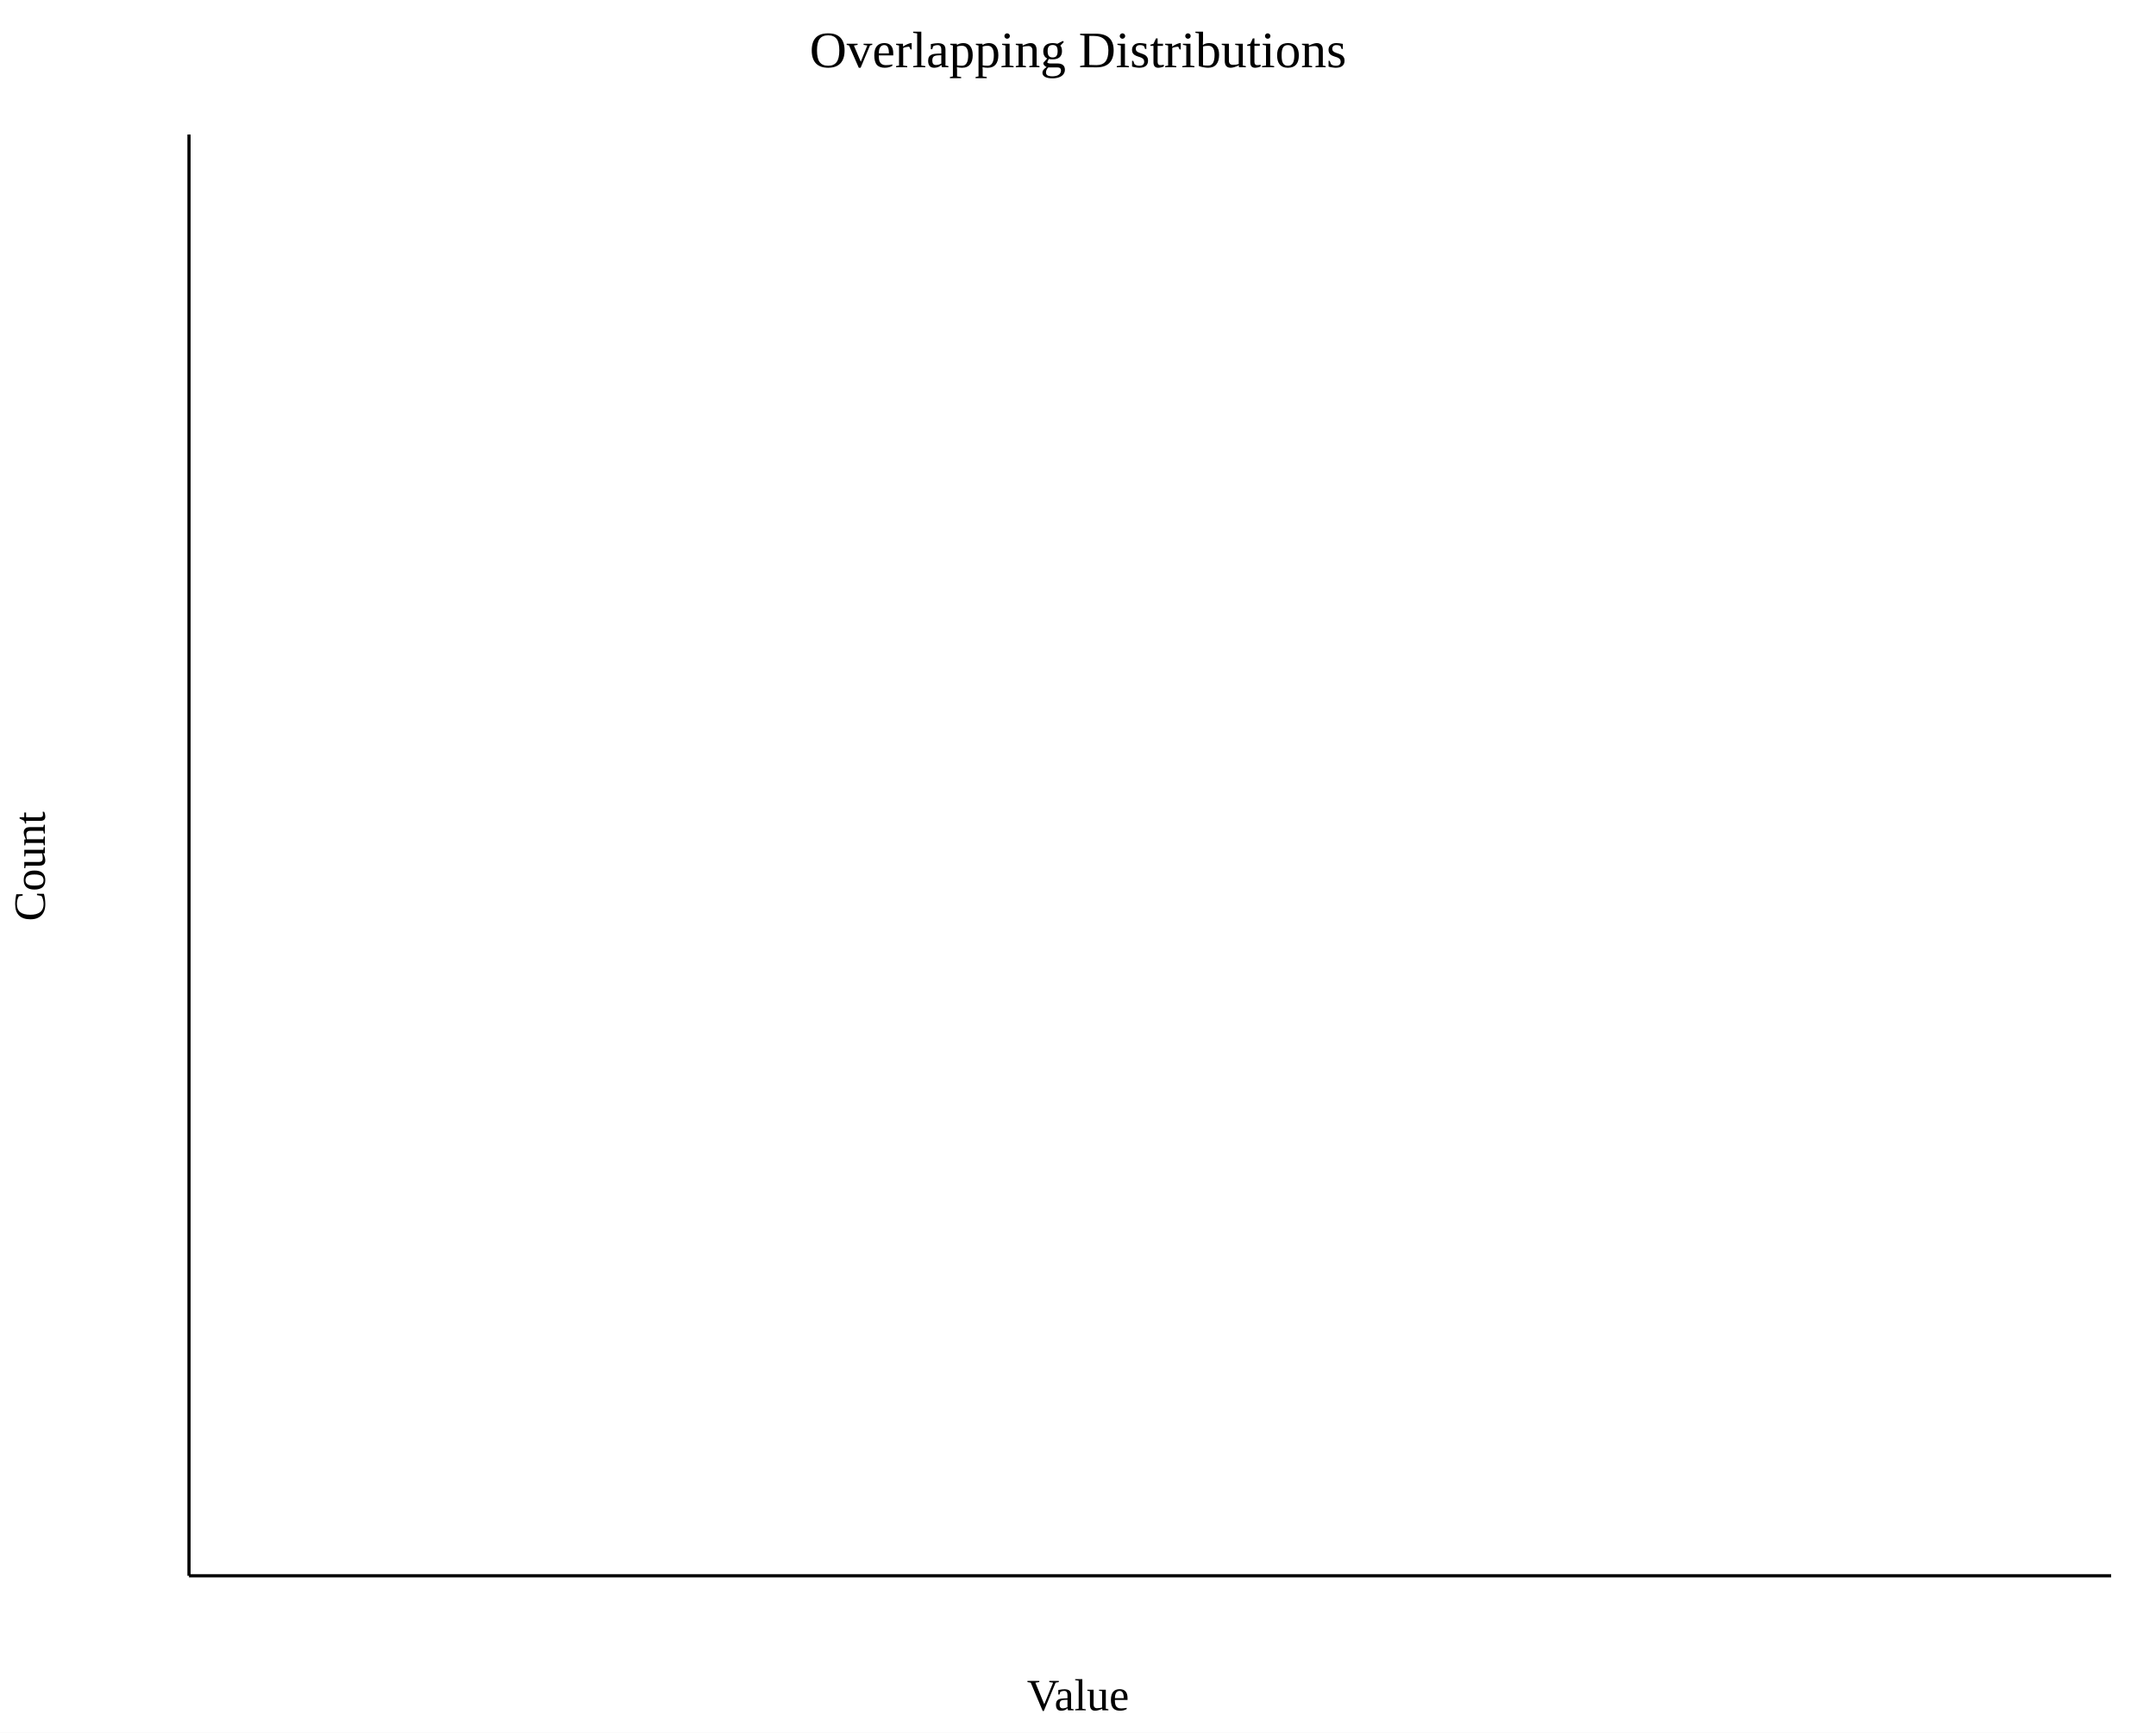
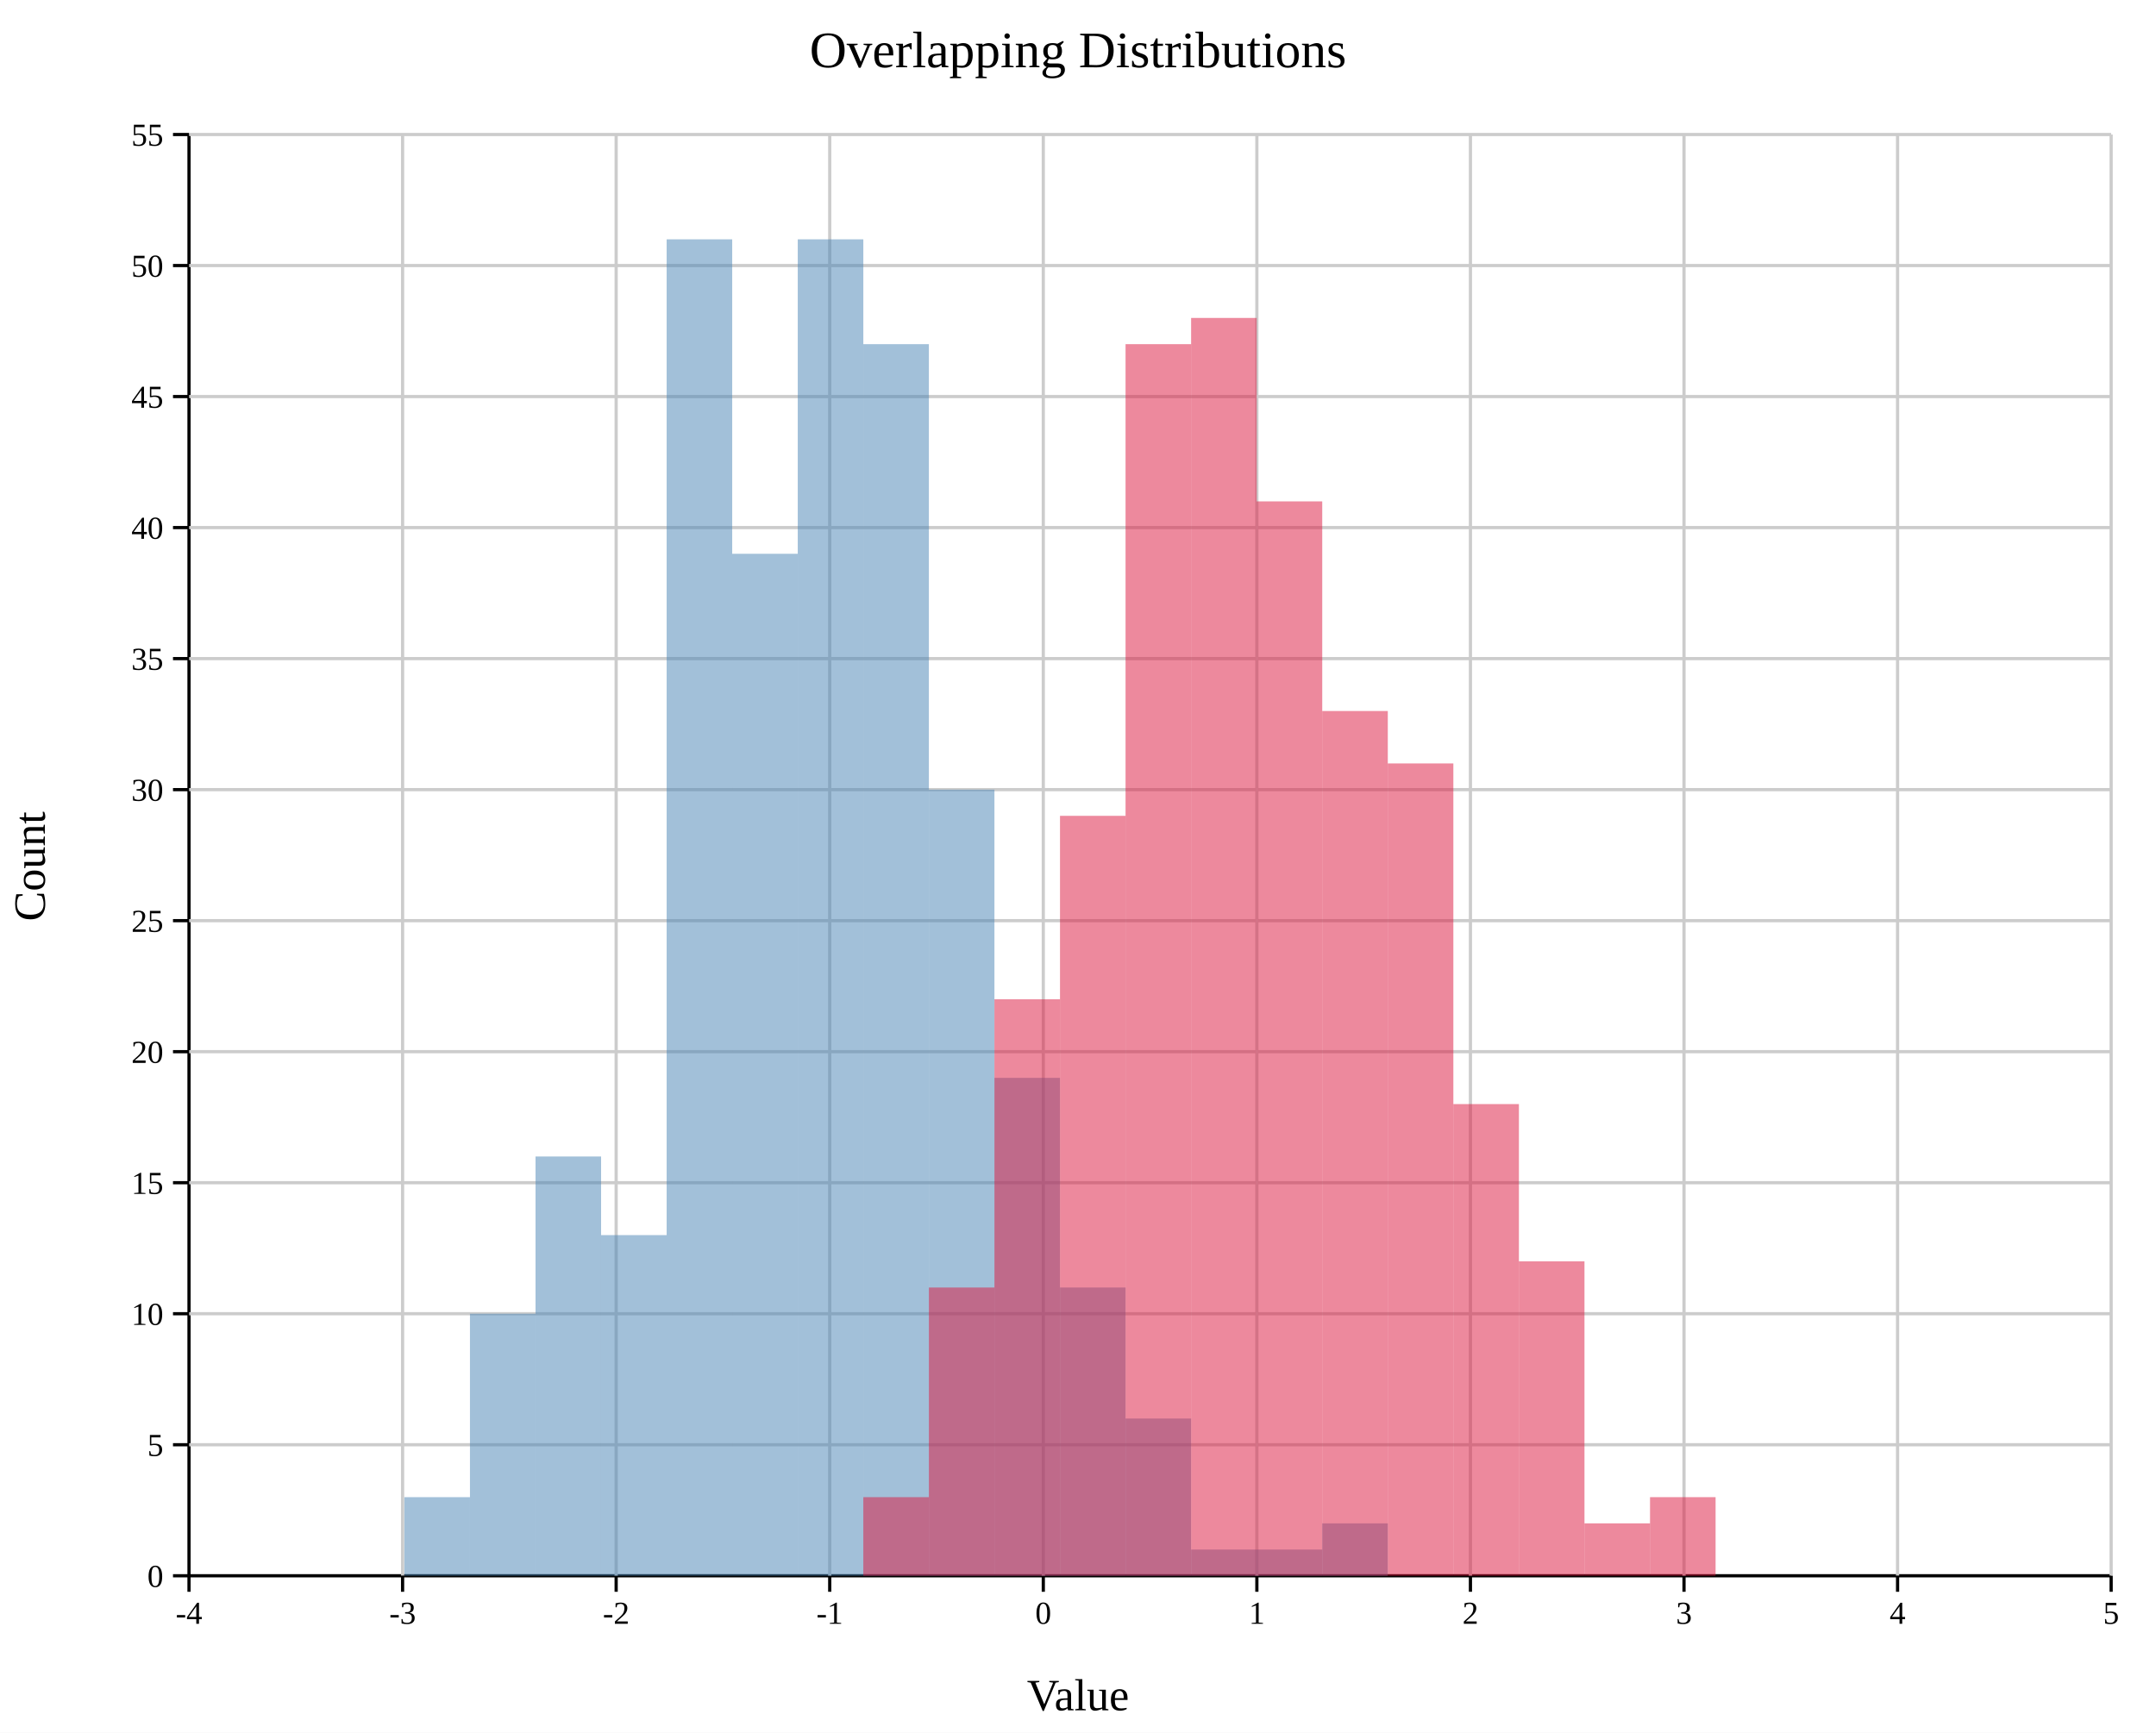
<svg xmlns="http://www.w3.org/2000/svg" width="673" height="541" fill="black">
  <rect width="100%" height="100%" fill="white" />
  <line x1="59" y1="492" x2="659" y2="492" stroke="black" stroke-width="1" />
  <line x1="59" y1="42" x2="59" y2="492" stroke="black" stroke-width="1" />
+   <line x1="125.667" y1="42" x2="125.667" y2="492" stroke="#ccc" stroke-width="1" />
+   <line x1="192.333" y1="42" x2="192.333" y2="492" stroke="#ccc" stroke-width="1" />
+   <line x1="259" y1="42" x2="259" y2="492" stroke="#ccc" stroke-width="1" />
+   <line x1="325.667" y1="42" x2="325.667" y2="492" stroke="#ccc" stroke-width="1" />
+   <line x1="392.333" y1="42" x2="392.333" y2="492" stroke="#ccc" stroke-width="1" />
+   <line x1="459" y1="42" x2="459" y2="492" stroke="#ccc" stroke-width="1" />
+   <line x1="525.667" y1="42" x2="525.667" y2="492" stroke="#ccc" stroke-width="1" />
+   <line x1="592.333" y1="42" x2="592.333" y2="492" stroke="#ccc" stroke-width="1" />
+   <line x1="659" y1="42" x2="659" y2="492" stroke="#ccc" stroke-width="1" />
+   <line x1="59" y1="451.091" x2="659" y2="451.091" stroke="#ccc" stroke-width="1" />
+   <line x1="59" y1="410.182" x2="659" y2="410.182" stroke="#ccc" stroke-width="1" />
+   <line x1="59" y1="369.273" x2="659" y2="369.273" stroke="#ccc" stroke-width="1" />
+   <line x1="59" y1="328.364" x2="659" y2="328.364" stroke="#ccc" stroke-width="1" />
+   <line x1="59" y1="287.455" x2="659" y2="287.455" stroke="#ccc" stroke-width="1" />
+   <line x1="59" y1="246.545" x2="659" y2="246.545" stroke="#ccc" stroke-width="1" />
+   <line x1="59" y1="205.636" x2="659" y2="205.636" stroke="#ccc" stroke-width="1" />
+   <line x1="59" y1="164.727" x2="659" y2="164.727" stroke="#ccc" stroke-width="1" />
+   <line x1="59" y1="123.818" x2="659" y2="123.818" stroke="#ccc" stroke-width="1" />
+   <line x1="59" y1="82.909" x2="659" y2="82.909" stroke="#ccc" stroke-width="1" />
+   <line x1="59" y1="42" x2="659" y2="42" stroke="#ccc" stroke-width="1" />
+   <line x1="59" y1="492" x2="59" y2="497" stroke="black" stroke-width="1" />
+   <text x="59" y="507" font-size="10" text-anchor="middle">-4</text>
+   <line x1="125.667" y1="492" x2="125.667" y2="497" stroke="black" stroke-width="1" />
+   <text x="125.667" y="507" font-size="10" text-anchor="middle">-3</text>
+   <line x1="192.333" y1="492" x2="192.333" y2="497" stroke="black" stroke-width="1" />
+   <text x="192.333" y="507" font-size="10" text-anchor="middle">-2</text>
+   <line x1="259" y1="492" x2="259" y2="497" stroke="black" stroke-width="1" />
+   <text x="259" y="507" font-size="10" text-anchor="middle">-1</text>
+   <line x1="325.667" y1="492" x2="325.667" y2="497" stroke="black" stroke-width="1" />
+   <text x="325.667" y="507" font-size="10" text-anchor="middle">0</text>
+   <line x1="392.333" y1="492" x2="392.333" y2="497" stroke="black" stroke-width="1" />
+   <text x="392.333" y="507" font-size="10" text-anchor="middle">1</text>
+   <line x1="459" y1="492" x2="459" y2="497" stroke="black" stroke-width="1" />
+   <text x="459" y="507" font-size="10" text-anchor="middle">2</text>
+   <line x1="525.667" y1="492" x2="525.667" y2="497" stroke="black" stroke-width="1" />
+   <text x="525.667" y="507" font-size="10" text-anchor="middle">3</text>
+   <line x1="592.333" y1="492" x2="592.333" y2="497" stroke="black" stroke-width="1" />
+   <text x="592.333" y="507" font-size="10" text-anchor="middle">4</text>
+   <line x1="659" y1="492" x2="659" y2="497" stroke="black" stroke-width="1" />
+   <text x="659" y="507" font-size="10" text-anchor="middle">5</text>
+   <line x1="54" y1="492" x2="59" y2="492" stroke="black" stroke-width="1" />
+   <text x="51" y="495.5" font-size="10" text-anchor="end">0</text>
+   <line x1="54" y1="451.091" x2="59" y2="451.091" stroke="black" stroke-width="1" />
+   <text x="51" y="454.591" font-size="10" text-anchor="end">5</text>
+   <line x1="54" y1="410.182" x2="59" y2="410.182" stroke="black" stroke-width="1" />
+   <text x="51" y="413.682" font-size="10" text-anchor="end">10</text>
+   <line x1="54" y1="369.273" x2="59" y2="369.273" stroke="black" stroke-width="1" />
+   <text x="51" y="372.773" font-size="10" text-anchor="end">15</text>
+   <line x1="54" y1="328.364" x2="59" y2="328.364" stroke="black" stroke-width="1" />
+   <text x="51" y="331.864" font-size="10" text-anchor="end">20</text>
+   <line x1="54" y1="287.455" x2="59" y2="287.455" stroke="black" stroke-width="1" />
+   <text x="51" y="290.955" font-size="10" text-anchor="end">25</text>
+   <line x1="54" y1="246.545" x2="59" y2="246.545" stroke="black" stroke-width="1" />
+   <text x="51" y="250.045" font-size="10" text-anchor="end">30</text>
+   <line x1="54" y1="205.636" x2="59" y2="205.636" stroke="black" stroke-width="1" />
+   <text x="51" y="209.136" font-size="10" text-anchor="end">35</text>
+   <line x1="54" y1="164.727" x2="59" y2="164.727" stroke="black" stroke-width="1" />
+   <text x="51" y="168.227" font-size="10" text-anchor="end">40</text>
+   <line x1="54" y1="123.818" x2="59" y2="123.818" stroke="black" stroke-width="1" />
+   <text x="51" y="127.318" font-size="10" text-anchor="end">45</text>
+   <line x1="54" y1="82.909" x2="59" y2="82.909" stroke="black" stroke-width="1" />
+   <text x="51" y="86.409" font-size="10" text-anchor="end">50</text>
+   <line x1="54" y1="42" x2="59" y2="42" stroke="black" stroke-width="1" />
+   <text x="51" y="45.5" font-size="10" text-anchor="end">55</text>
  <text x="336.5" y="534" font-size="14" text-anchor="middle">Value</text>
  <text x="14" y="270.5" font-size="14" text-anchor="middle" transform="rotate(-90,14,270.5)">Count</text>
  <text x="336.5" y="21" font-size="16" text-anchor="middle">Overlapping Distributions</text>
-   <rect x="NaN" y="NaN" width="NaN" height="NaN" fill="#4682b480" />
-   <rect x="NaN" y="NaN" width="NaN" height="NaN" fill="#4682b480" />
-   <rect x="NaN" y="NaN" width="NaN" height="NaN" fill="#4682b480" />
-   <rect x="NaN" y="NaN" width="NaN" height="NaN" fill="#4682b480" />
-   <rect x="NaN" y="NaN" width="NaN" height="NaN" fill="#4682b480" />
-   <rect x="NaN" y="NaN" width="NaN" height="NaN" fill="#4682b480" />
-   <rect x="NaN" y="NaN" width="NaN" height="NaN" fill="#4682b480" />
-   <rect x="NaN" y="NaN" width="NaN" height="NaN" fill="#4682b480" />
-   <rect x="NaN" y="NaN" width="NaN" height="NaN" fill="#4682b480" />
-   <rect x="NaN" y="NaN" width="NaN" height="NaN" fill="#4682b480" />
-   <rect x="NaN" y="NaN" width="NaN" height="NaN" fill="#4682b480" />
-   <rect x="NaN" y="NaN" width="NaN" height="NaN" fill="#4682b480" />
-   <rect x="NaN" y="NaN" width="NaN" height="NaN" fill="#4682b480" />
-   <rect x="NaN" y="NaN" width="NaN" height="NaN" fill="#4682b480" />
-   <rect x="NaN" y="NaN" width="NaN" height="NaN" fill="#4682b480" />
-   <rect x="NaN" y="NaN" width="NaN" height="NaN" fill="#4682b480" />
-   <rect x="NaN" y="NaN" width="NaN" height="NaN" fill="#4682b480" />
-   <rect x="NaN" y="NaN" width="NaN" height="NaN" fill="#4682b480" />
-   <rect x="NaN" y="NaN" width="NaN" height="NaN" fill="#4682b480" />
-   <rect x="NaN" y="NaN" width="NaN" height="NaN" fill="#4682b480" />
-   <rect x="NaN" y="NaN" width="NaN" height="NaN" fill="#dc143c80" />
-   <rect x="NaN" y="NaN" width="NaN" height="NaN" fill="#dc143c80" />
-   <rect x="NaN" y="NaN" width="NaN" height="NaN" fill="#dc143c80" />
-   <rect x="NaN" y="NaN" width="NaN" height="NaN" fill="#dc143c80" />
-   <rect x="NaN" y="NaN" width="NaN" height="NaN" fill="#dc143c80" />
-   <rect x="NaN" y="NaN" width="NaN" height="NaN" fill="#dc143c80" />
-   <rect x="NaN" y="NaN" width="NaN" height="NaN" fill="#dc143c80" />
-   <rect x="NaN" y="NaN" width="NaN" height="NaN" fill="#dc143c80" />
-   <rect x="NaN" y="NaN" width="NaN" height="NaN" fill="#dc143c80" />
-   <rect x="NaN" y="NaN" width="NaN" height="NaN" fill="#dc143c80" />
-   <rect x="NaN" y="NaN" width="NaN" height="NaN" fill="#dc143c80" />
-   <rect x="NaN" y="NaN" width="NaN" height="NaN" fill="#dc143c80" />
-   <rect x="NaN" y="NaN" width="NaN" height="NaN" fill="#dc143c80" />
-   <rect x="NaN" y="NaN" width="NaN" height="NaN" fill="#dc143c80" />
-   <rect x="NaN" y="NaN" width="NaN" height="NaN" fill="#dc143c80" />
-   <rect x="NaN" y="NaN" width="NaN" height="NaN" fill="#dc143c80" />
-   <rect x="NaN" y="NaN" width="NaN" height="NaN" fill="#dc143c80" />
-   <rect x="NaN" y="NaN" width="NaN" height="NaN" fill="#dc143c80" />
-   <rect x="NaN" y="NaN" width="NaN" height="NaN" fill="#dc143c80" />
-   <rect x="NaN" y="NaN" width="NaN" height="NaN" fill="#dc143c80" />
+   <rect x="126.236" y="467.455" width="20.464" height="24.545" fill="#4682b480" />
+   <rect x="146.7" y="410.182" width="20.464" height="81.818" fill="#4682b480" />
+   <rect x="167.165" y="361.091" width="20.464" height="130.909" fill="#4682b480" />
+   <rect x="187.629" y="385.636" width="20.464" height="106.364" fill="#4682b480" />
+   <rect x="208.094" y="74.727" width="20.464" height="417.273" fill="#4682b480" />
+   <rect x="228.558" y="172.909" width="20.464" height="319.091" fill="#4682b480" />
+   <rect x="249.023" y="74.727" width="20.464" height="417.273" fill="#4682b480" />
+   <rect x="269.487" y="107.455" width="20.464" height="384.545" fill="#4682b480" />
+   <rect x="289.952" y="246.545" width="20.464" height="245.455" fill="#4682b480" />
+   <rect x="310.416" y="336.545" width="20.464" height="155.455" fill="#4682b480" />
+   <rect x="330.881" y="402" width="20.464" height="90" fill="#4682b480" />
+   <rect x="351.345" y="442.909" width="20.464" height="49.091" fill="#4682b480" />
+   <rect x="371.81" y="483.818" width="20.464" height="8.182" fill="#4682b480" />
+   <rect x="392.274" y="483.818" width="20.464" height="8.182" fill="#4682b480" />
+   <rect x="412.739" y="475.636" width="20.464" height="16.364" fill="#4682b480" />
+   <rect x="433.203" y="492" width="20.464" height="0" fill="#4682b480" />
+   <rect x="453.668" y="492" width="20.464" height="0" fill="#4682b480" />
+   <rect x="474.132" y="492" width="20.464" height="0" fill="#4682b480" />
+   <rect x="494.597" y="492" width="20.464" height="0" fill="#4682b480" />
+   <rect x="515.061" y="492" width="20.464" height="0" fill="#4682b480" />
+   <rect x="126.236" y="492" width="20.464" height="0" fill="#dc143c80" />
+   <rect x="146.7" y="492" width="20.464" height="0" fill="#dc143c80" />
+   <rect x="167.165" y="492" width="20.464" height="0" fill="#dc143c80" />
+   <rect x="187.629" y="492" width="20.464" height="0" fill="#dc143c80" />
+   <rect x="208.094" y="492" width="20.464" height="0" fill="#dc143c80" />
+   <rect x="228.558" y="492" width="20.464" height="0" fill="#dc143c80" />
+   <rect x="249.023" y="492" width="20.464" height="0" fill="#dc143c80" />
+   <rect x="269.487" y="467.455" width="20.464" height="24.545" fill="#dc143c80" />
+   <rect x="289.952" y="402" width="20.464" height="90" fill="#dc143c80" />
+   <rect x="310.416" y="312" width="20.464" height="180" fill="#dc143c80" />
+   <rect x="330.881" y="254.727" width="20.464" height="237.273" fill="#dc143c80" />
+   <rect x="351.345" y="107.455" width="20.464" height="384.545" fill="#dc143c80" />
+   <rect x="371.81" y="99.273" width="20.464" height="392.727" fill="#dc143c80" />
+   <rect x="392.274" y="156.545" width="20.464" height="335.455" fill="#dc143c80" />
+   <rect x="412.739" y="222" width="20.464" height="270" fill="#dc143c80" />
+   <rect x="433.203" y="238.364" width="20.464" height="253.636" fill="#dc143c80" />
+   <rect x="453.668" y="344.727" width="20.464" height="147.273" fill="#dc143c80" />
+   <rect x="474.132" y="393.818" width="20.464" height="98.182" fill="#dc143c80" />
+   <rect x="494.597" y="475.636" width="20.464" height="16.364" fill="#dc143c80" />
+   <rect x="515.061" y="467.455" width="20.464" height="24.545" fill="#dc143c80" />
</svg>
